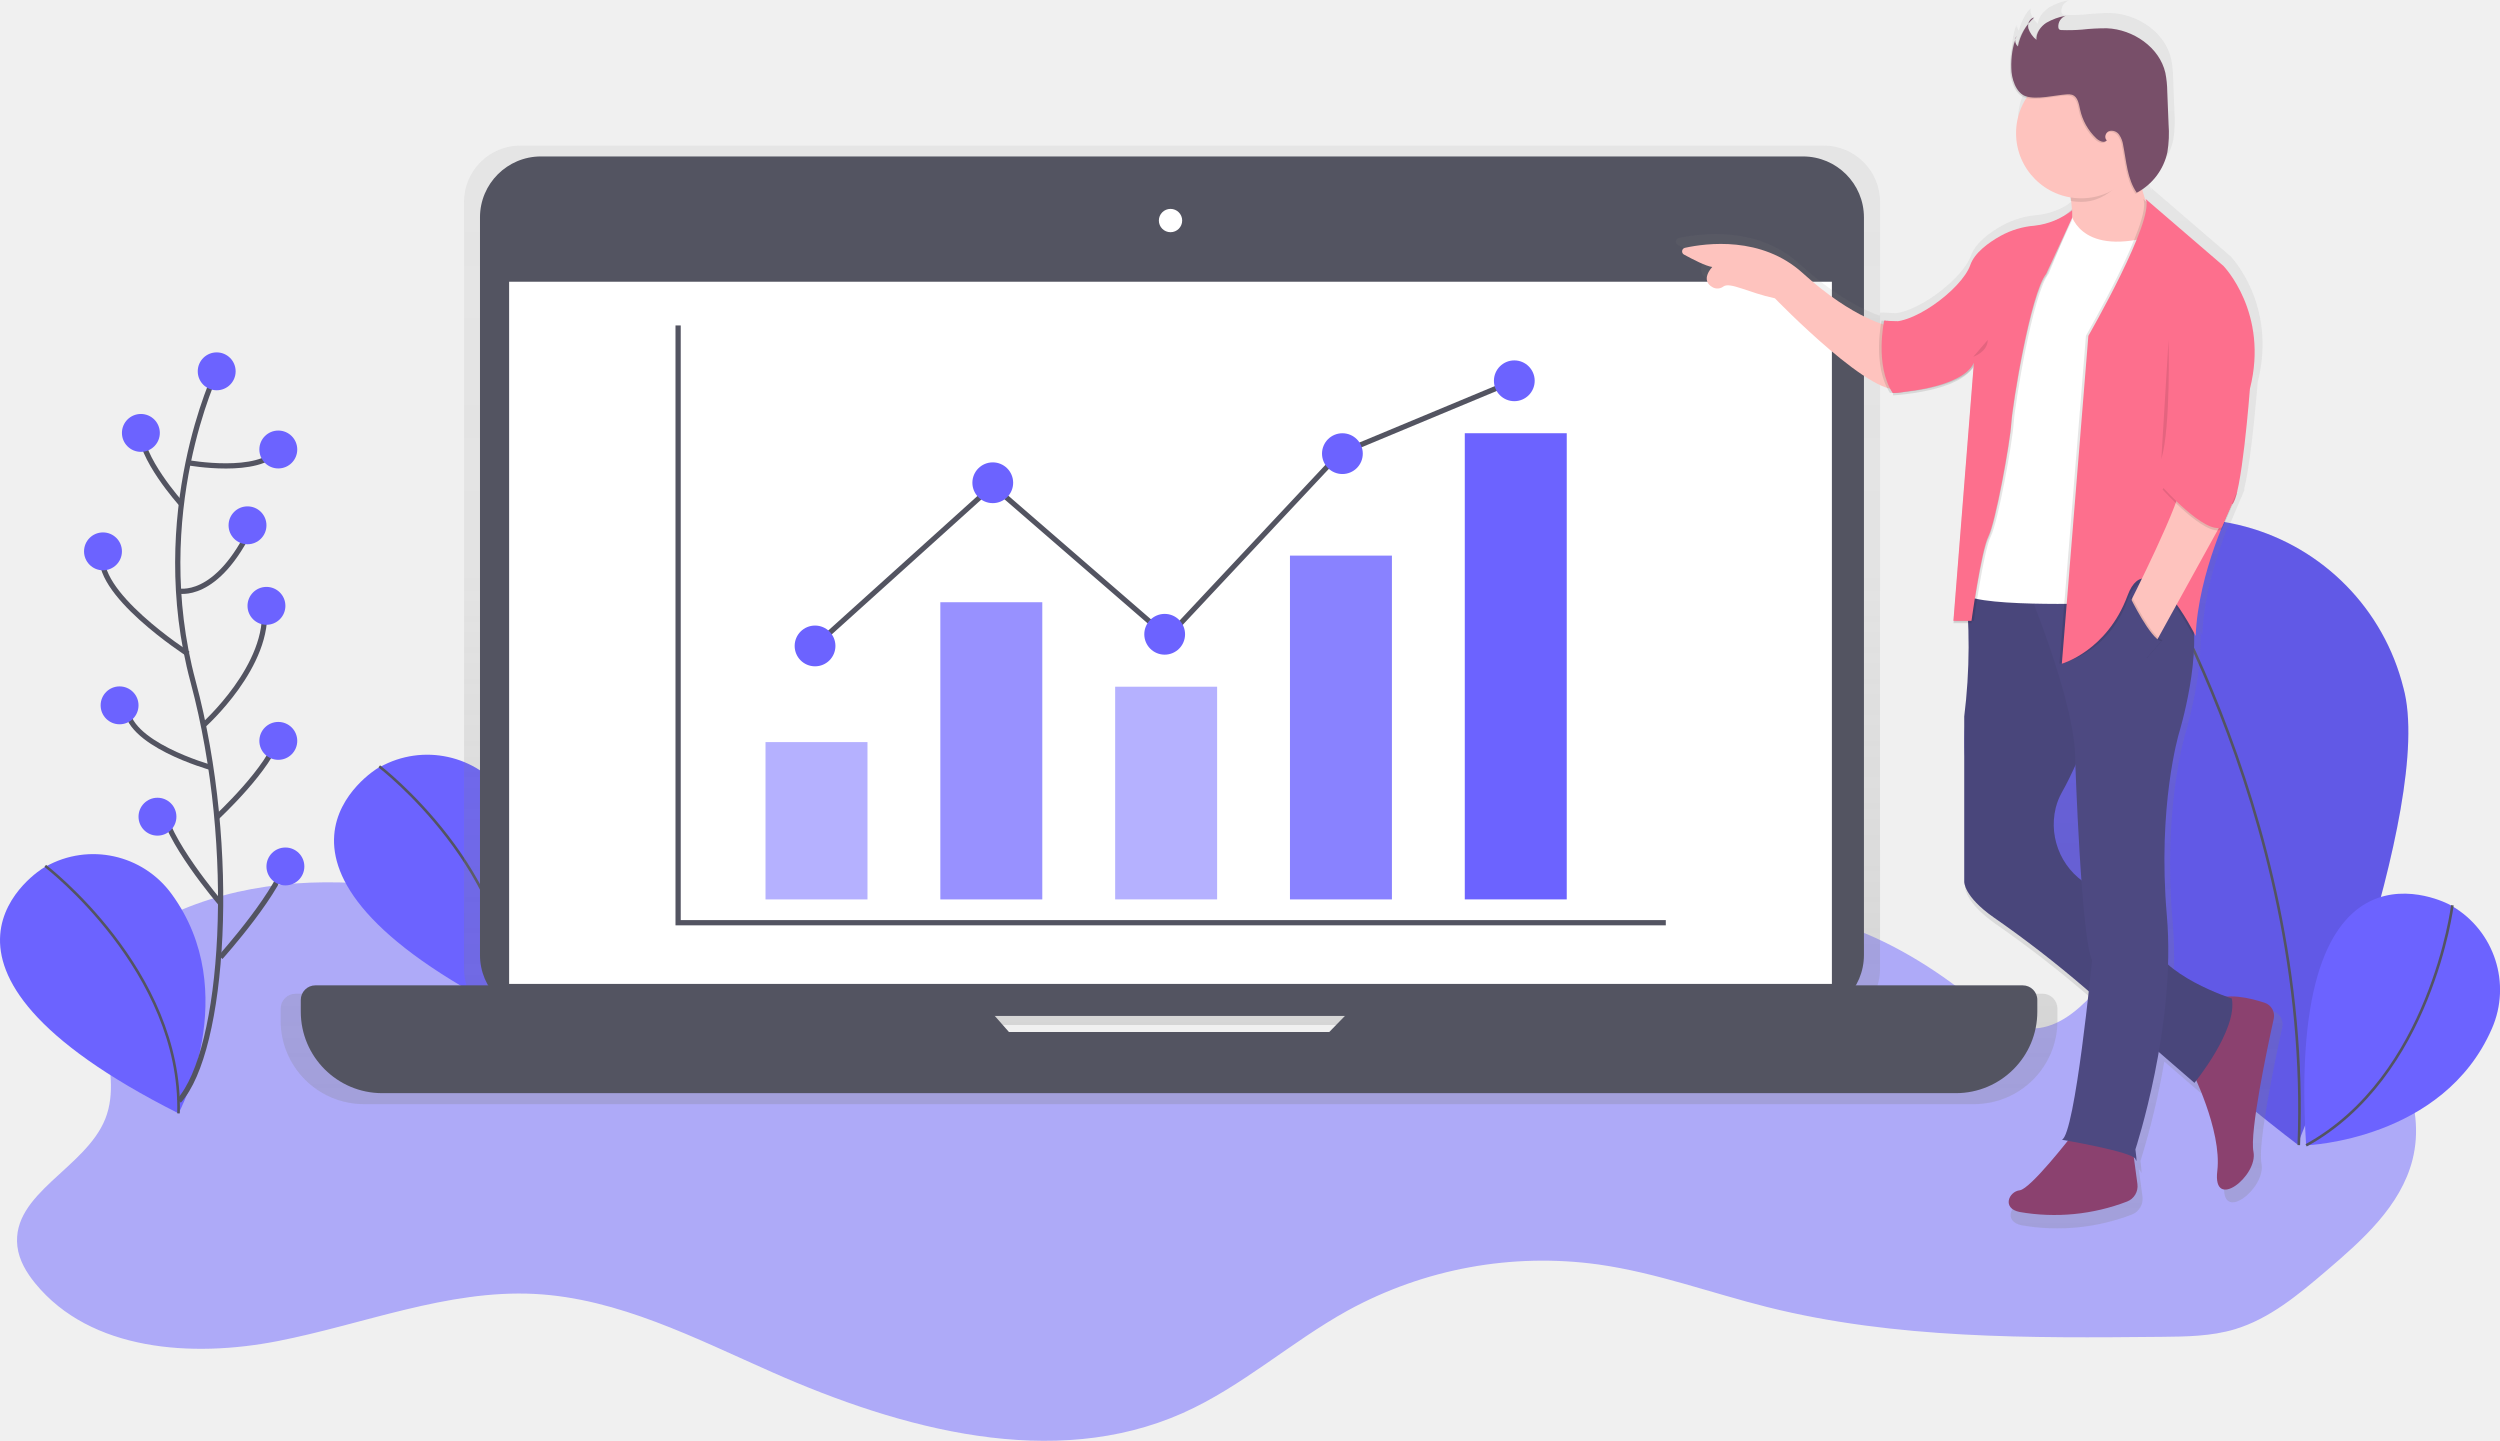
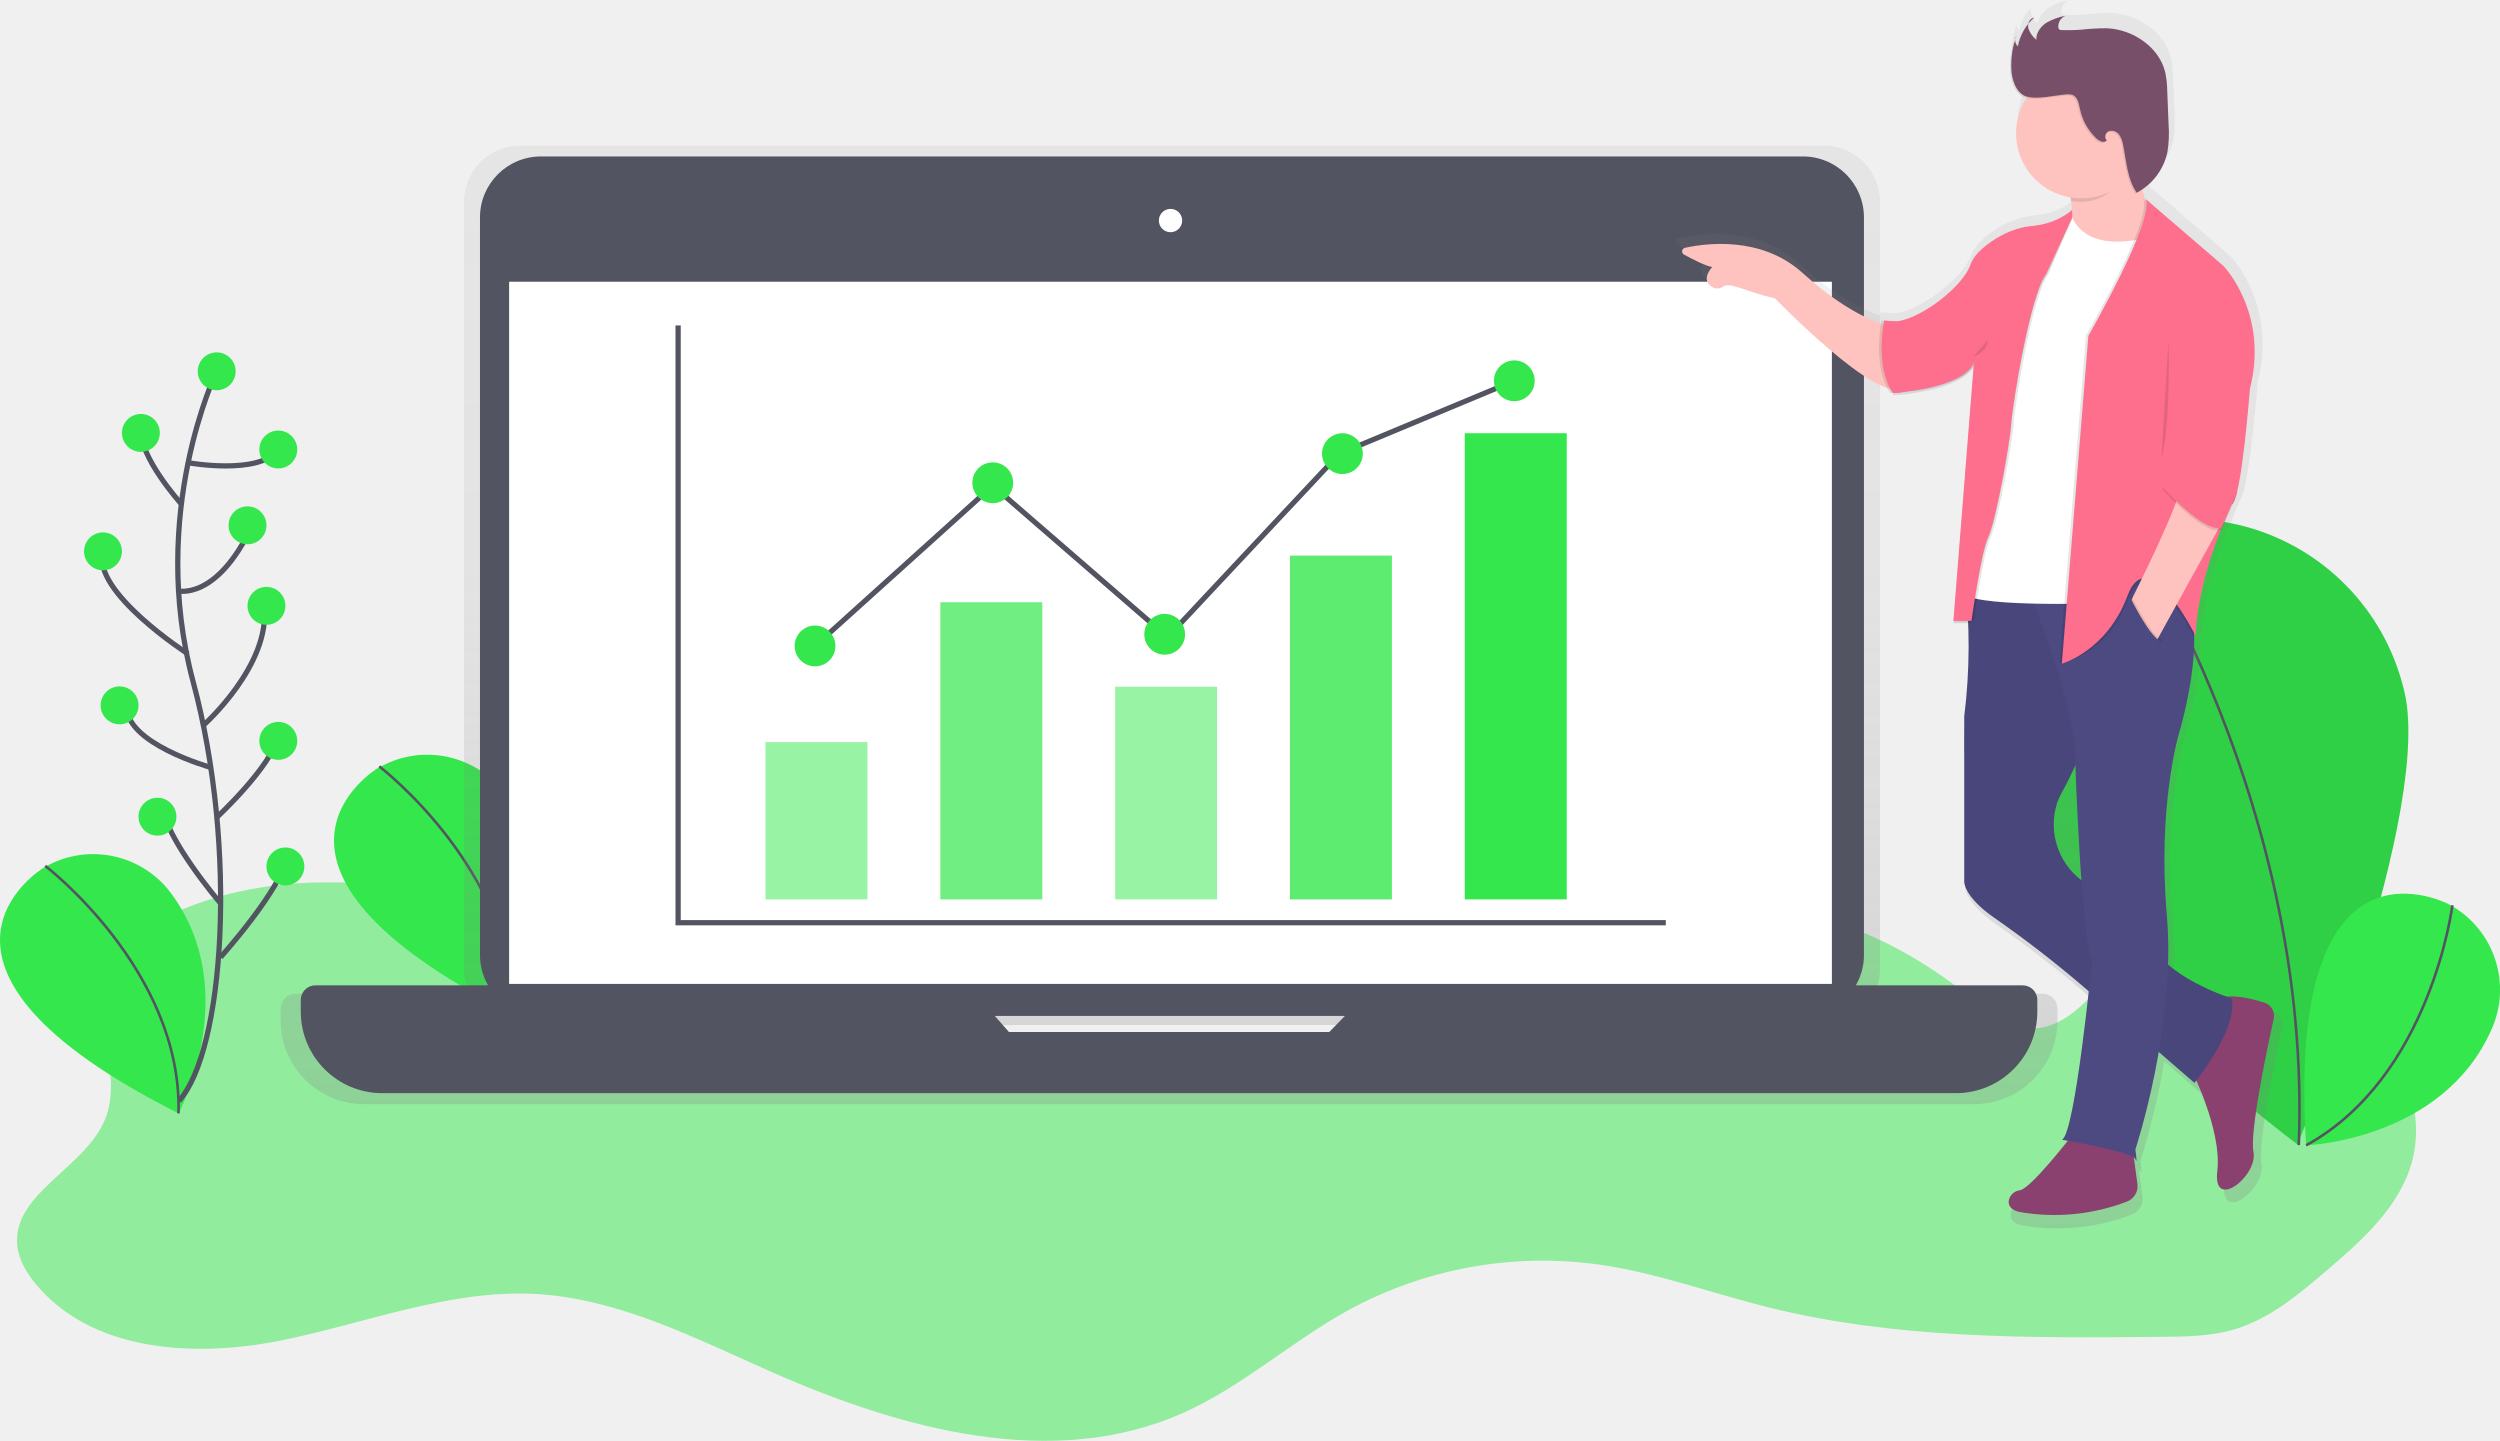
<svg xmlns="http://www.w3.org/2000/svg" xmlns:xlink="http://www.w3.org/1999/xlink" id="02a143c3-6017-4373-a226-06a05c845178" data-name="Layer 1" width="954" height="549.86" viewBox="0 0 954 549.86">
  <defs>
    <linearGradient id="6beaf3f8-3e45-4d0f-940e-4f825d2ab248" x1="569.11" y1="596.37" x2="569.11" y2="230.62" gradientUnits="userSpaceOnUse">
      <stop offset="0" stop-color="gray" stop-opacity="0.25" />
      <stop offset="0.54" stop-color="gray" stop-opacity="0.12" />
      <stop offset="1" stop-color="gray" stop-opacity="0.1" />
    </linearGradient>
    <linearGradient id="618658e0-5682-4211-900b-639feb09c488" x1="878.33" y1="643.77" x2="878.33" y2="175.07" xlink:href="#6beaf3f8-3e45-4d0f-940e-4f825d2ab248" />
  </defs>
-   <path d="M359.74,535.18c-57.68-19.93-123.63-36.8-177.52-8.16-6.83,3.63-13.56,8.2-17.24,15-9.72,17.89,5.73,41.09-1.8,60s-35.87,28.43-33.55,48.63c.61,5.28,3.47,10.06,6.84,14.18,21.11,25.79,59.81,28.4,92.52,22s64.7-19.67,98-18c32,1.65,61.44,17,90.76,29.92,49.43,21.84,107.16,37.51,156.55,15.56,22.63-10.06,41.34-27.19,63-39.15A155.06,155.06,0,0,1,733,657.6c22,3.1,43,10.9,64.53,16.28,48.9,12.21,99.94,11.81,150.33,11.33,9.38-.09,18.91-.2,27.9-2.88,13.31-4,24.29-13.21,34.86-22.22,13.89-11.83,28.52-24.83,33-42.52,5.29-21-5.66-43.32-21.9-57.59s-37-22.07-57.26-29.59c-5-1.84-10.34-3.71-15.46-2.32-3.36.92-6.19,3.16-8.7,5.57-14.38,13.84-26.53,37.25-46.14,33.49-7-1.34-12.73-6.21-18.27-10.71-29.58-24-69.37-42.53-105.07-29.27-26.11,9.7-44.54,34.61-71,43.4-18.82,6.26-39.27,3.55-59.07,4.77-28.8,1.76-56.83,11.94-85.67,11.32-73.54-1.58-134.81-71.9-208.05-65.2-5.74.52-12,1.84-15.52,6.38" transform="translate(-123 -175.07)" fill="#6c63ff" opacity="0.5" />
-   <path d="M267,468.29S205.89,505.18,318.58,562c0,0,24.83-46.1-2.62-83.69a37,37,0,0,0-48-10.52Z" transform="translate(-123 -175.07)" fill="#6c63ff" />
+   <path d="M359.74,535.18c-57.68-19.93-123.63-36.8-177.52-8.16-6.83,3.63-13.56,8.2-17.24,15-9.72,17.89,5.73,41.09-1.8,60s-35.87,28.43-33.55,48.63c.61,5.28,3.47,10.06,6.84,14.18,21.11,25.79,59.81,28.4,92.52,22s64.7-19.67,98-18c32,1.65,61.44,17,90.76,29.92,49.43,21.84,107.16,37.51,156.55,15.56,22.63-10.06,41.34-27.19,63-39.15A155.06,155.06,0,0,1,733,657.6c22,3.1,43,10.9,64.53,16.28,48.9,12.21,99.94,11.81,150.33,11.33,9.38-.09,18.91-.2,27.9-2.88,13.31-4,24.29-13.21,34.86-22.22,13.89-11.83,28.52-24.83,33-42.52,5.29-21-5.66-43.32-21.9-57.59s-37-22.07-57.26-29.59c-5-1.84-10.34-3.71-15.46-2.32-3.36.92-6.19,3.16-8.7,5.57-14.38,13.84-26.53,37.25-46.14,33.49-7-1.34-12.73-6.21-18.27-10.71-29.58-24-69.37-42.53-105.07-29.27-26.11,9.7-44.54,34.61-71,43.4-18.82,6.26-39.27,3.55-59.07,4.77-28.8,1.76-56.83,11.94-85.67,11.32-73.54-1.58-134.81-71.9-208.05-65.2-5.74.52-12,1.84-15.52,6.38" transform="translate(-123 -175.07)" fill="#34e74c" opacity="0.5" />
+   <path d="M267,468.29S205.89,505.18,318.58,562c0,0,24.83-46.1-2.62-83.69a37,37,0,0,0-48-10.52Z" transform="translate(-123 -175.07)" fill="#34e74c" />
  <path d="M267.73,467.52s52.32,40,50.86,94.45" transform="translate(-123 -175.07)" fill="none" stroke="#535461" stroke-miterlimit="10" />
-   <path d="M1040.15,437.56c12.38,45.27-40.43,174.24-40.43,174.24S888.6,527.67,876.21,482.4a85,85,0,1,1,163.93-44.85Z" transform="translate(-123 -175.07)" fill="#6c63ff" />
+   <path d="M1040.15,437.56c12.38,45.27-40.43,174.24-40.43,174.24S888.6,527.67,876.21,482.4a85,85,0,1,1,163.93-44.85Z" transform="translate(-123 -175.07)" fill="#34e74c" />
  <path d="M1040.15,437.56c12.38,45.27-40.43,174.24-40.43,174.24S888.6,527.67,876.21,482.4a85,85,0,1,1,163.93-44.85Z" transform="translate(-123 -175.07)" opacity="0.1" />
  <path d="M936.21,378.27s69.17,104.42,64,233.78" transform="translate(-123 -175.07)" fill="none" stroke="#535461" stroke-miterlimit="10" />
-   <path d="M1057.8,520.3s-62.72-34.12-54.78,91.83c0,0,52.32-1.87,70.89-44.55a37,37,0,0,0-15.19-46.75Z" transform="translate(-123 -175.07)" fill="#6c63ff" />
+   <path d="M1057.8,520.3s-62.72-34.12-54.78,91.83c0,0,52.32-1.87,70.89-44.55a37,37,0,0,0-15.19-46.75Z" transform="translate(-123 -175.07)" fill="#34e74c" />
  <path d="M1058.83,520.52s-8.1,65.38-55.81,91.61" transform="translate(-123 -175.07)" fill="none" stroke="#535461" stroke-miterlimit="10" />
-   <path d="M139.56,506.26s-61.14,36.88,51.56,93.67c0,0,24.83-46.1-2.62-83.69a37,37,0,0,0-48-10.52Z" transform="translate(-123 -175.07)" fill="#6c63ff" />
+   <path d="M139.56,506.26s-61.14,36.88,51.56,93.67c0,0,24.83-46.1-2.62-83.69a37,37,0,0,0-48-10.52Z" transform="translate(-123 -175.07)" fill="#34e74c" />
  <path d="M140.26,505.49s52.32,40,50.86,94.45" transform="translate(-123 -175.07)" fill="none" stroke="#535461" stroke-miterlimit="10" />
  <path d="M902.43,554.27H838.18a21.42,21.42,0,0,0,2.24-9.57V252.14a21.51,21.51,0,0,0-21.51-21.51H321.58a21.51,21.51,0,0,0-21.51,21.51V544.71a21.42,21.42,0,0,0,2.24,9.57H235.79A5.69,5.69,0,0,0,230.1,560v4.59a31.82,31.82,0,0,0,31.82,31.82H876.3a31.82,31.82,0,0,0,31.82-31.82V560A5.69,5.69,0,0,0,902.43,554.27Zm-395.89,18.2L501,566.22H637.78l-6.1,6.26Z" transform="translate(-123 -175.07)" fill="url(#6beaf3f8-3e45-4d0f-940e-4f825d2ab248)" />
  <rect x="183.16" y="59.7" width="528.12" height="327.99" rx="23.26" ry="23.26" fill="#535461" />
  <rect x="194.28" y="107.51" width="504.77" height="267.95" fill="#fff" />
  <circle cx="446.67" cy="84.16" r="4.45" fill="#fff" />
  <path d="M647.6,551.08l-17.34,17.79H508l-15.67-17.79H243.34a5.56,5.56,0,0,0-5.56,5.56v4.48a31.1,31.1,0,0,0,31.1,31.1H869.34a31.1,31.1,0,0,0,31.1-31.1v-4.48a5.56,5.56,0,0,0-5.56-5.56Z" transform="translate(-123 -175.07)" fill="#535461" />
  <polyline points="258.77 124.19 258.77 352.11 635.67 352.11" fill="none" stroke="#535461" stroke-miterlimit="10" stroke-width="2" />
-   <rect x="292.12" y="283.18" width="38.91" height="60.04" fill="#6c63ff" opacity="0.5" />
-   <rect x="358.83" y="229.81" width="38.91" height="113.41" fill="#6c63ff" opacity="0.7" />
-   <rect x="425.54" y="262.05" width="38.91" height="81.16" fill="#6c63ff" opacity="0.5" />
-   <rect x="492.25" y="212.02" width="38.91" height="131.2" fill="#6c63ff" opacity="0.8" />
-   <rect x="558.96" y="165.32" width="38.91" height="177.89" fill="#6c63ff" />
+   <rect x="292.12" y="283.18" width="38.91" height="60.04" fill="#34e74c" opacity="0.5" />
+   <rect x="358.83" y="229.81" width="38.91" height="113.41" fill="#34e74c" opacity="0.7" />
+   <rect x="425.54" y="262.05" width="38.91" height="81.16" fill="#34e74c" opacity="0.5" />
+   <rect x="492.25" y="212.02" width="38.91" height="131.2" fill="#34e74c" opacity="0.8" />
+   <rect x="558.96" y="165.32" width="38.91" height="177.89" fill="#34e74c" />
  <polyline points="311.02 246.49 378.84 185.34 445.55 243.15 511.15 173.11 577.86 145.31" fill="none" stroke="#535461" stroke-miterlimit="10" stroke-width="2" />
-   <circle cx="311.02" cy="246.49" r="7.78" fill="#6c63ff" />
-   <circle cx="444.44" cy="242.04" r="7.78" fill="#6c63ff" />
-   <circle cx="512.26" cy="173.11" r="7.78" fill="#6c63ff" />
-   <circle cx="378.84" cy="184.22" r="7.78" fill="#6c63ff" />
-   <circle cx="577.86" cy="145.31" r="7.78" fill="#6c63ff" />
+   <circle cx="311.02" cy="246.49" r="7.78" fill="#34e74c" />
+   <circle cx="444.44" cy="242.04" r="7.78" fill="#34e74c" />
+   <circle cx="512.26" cy="173.11" r="7.78" fill="#34e74c" />
+   <circle cx="378.84" cy="184.22" r="7.78" fill="#34e74c" />
+   <circle cx="577.86" cy="145.31" r="7.78" fill="#34e74c" />
  <path d="M990.31,560.82c-4.1-1.35-10.18-2.91-15-2.36-4.59-1.67-15.38-6-22.75-12.52a164.07,164.07,0,0,0-.49-19.22c-3.77-42.87,4.71-71.13,4.71-71.13s6.66-21.56,5.93-39.45c.43.81.67,1.29.67,1.29.58-15.43,5.84-31.4,9.78-41.35a3.32,3.32,0,0,0,.44-.16L978,365.48a9.06,9.06,0,0,0,.83-1.93l.71-1.65-.21-.09c.07-.27.14-.56.21-.85h0c2.81-11.89,5-40.09,5-40.09,7.54-29.68-10.36-48-10.36-48l-30.38-26.14a3.85,3.85,0,0,1,.3,1.07l-.25-.22c-.43-1.23-.9-2.7-1.36-4.38a23.1,23.1,0,0,0,3-2.57,23.33,23.33,0,0,0,6.81-12.15,46.07,46.07,0,0,0,.45-11l-.5-12.61a40,40,0,0,0-.75-7.35c-2.29-10-12.54-17-22.83-17.46a83.45,83.45,0,0,0-9.8.52,65.93,65.93,0,0,1-8,.17,1.44,1.44,0,0,1-.86-.23,1.26,1.26,0,0,1-.37-.87,4.34,4.34,0,0,1,1.06-3.25,4,4,0,0,1,1.38-.79l-.73.17a4,4,0,0,1,1.2-.65,23.29,23.29,0,0,0-7.58,2.75,9.79,9.79,0,0,0-1.77,1.49,7.73,7.73,0,0,0-2.56,4.76,8.86,8.86,0,0,1-2.7-4,4,4,0,0,1,0-1.94q-.27.33-.52.68c0-.07,0-.14,0-.21a20.22,20.22,0,0,0-4,8.14,3.17,3.17,0,0,1-.72-2.34c-.15.47-.29.94-.42,1.41a3.26,3.26,0,0,1,0-.94,32.21,32.21,0,0,0-1.57,11.18c0,3.78,1.68,9.67,5.73,11,.21.07.42.12.64.17a25.43,25.43,0,0,0,17.15,38.84q.1.69.19,1.45l.16,0c.11,1,.2,2.1.26,3.22a21.67,21.67,0,0,1-3.34,2.68,27.54,27.54,0,0,1-11.12,3.68,33.1,33.1,0,0,0-13.37,4c-4.85,2.71-10.2,6.66-11.88,11.46-2.8,8-18.22,20.45-28.56,22l-3.68-.21-.27-.08v.07l-.9-.05-.05,0h-.24v.05l-.93-.05s-.09.43-.22,1.19c-5.2-1.79-16.25-6.75-30.63-19.8-16-14.53-37.65-11.67-46-9.84a1.43,1.43,0,0,0-.38,2.65c3.37,1.85,8.59,4.54,11,4.84,0,0-5,5.23.32,8a3.86,3.86,0,0,0,4-.39c2.58-1.89,9.75,2.39,20.14,4.62,0,0,29.32,30.34,43.88,35a20.93,20.93,0,0,0,1.11,1.93l.9-.07,0,.07H845l.11,1s22.64-1.19,30-9.41a11.79,11.79,0,0,0,1.43-1.53l-7.87,99h.07l-.07.94h5.79A218.25,218.25,0,0,1,872.89,449v64.54s-.3,5.68,11.5,14a441.06,441.06,0,0,1,35.72,27.69l1.43,1.24c-2.17,19.75-6.71,56.56-10.5,57.93l2.34.41c-4,5.07-15.36,19-18.82,19.37-4.24.47-7.07,7.07,0,8.48a79.21,79.21,0,0,0,42-4.14,6.41,6.41,0,0,0,4-6.82l-1.37-10.4a1.46,1.46,0,0,1,.6.63c.94,2.83,0-3.77,0-3.77a294.73,294.73,0,0,0,9.11-38l14,12.1s.28-.35.77-1c3.43,7.78,9.55,23.7,8.18,35.36-1.88,16,16,1.88,14.13-7.54-1.52-7.62,5.28-39.92,7.93-52A5.37,5.37,0,0,0,990.31,560.82Z" transform="translate(-123 -175.07)" fill="url(#618658e0-5682-4211-900b-639feb09c488)" />
  <path d="M844,299.49s-13.34-2.3-33.12-20.24c-15.65-14.19-36.76-11.4-44.9-9.61a1.39,1.39,0,0,0-.37,2.58c3.29,1.8,8.39,4.43,10.78,4.73,0,0-4.93,5.1.31,7.83a3.77,3.77,0,0,0,3.94-.38c2.52-1.84,9.52,2.34,19.67,4.51,0,0,39.56,40.94,48.76,34Z" transform="translate(-123 -175.07)" fill="#fec3be" />
  <path d="M912.11,243.83s3.68,15.64,0,26.68l16.56,2.3,14.72-7.36v-9.66s-6.9-14.72-5.06-31.74Z" transform="translate(-123 -175.07)" fill="#fec3be" />
  <path d="M959,582.83s12,23.46,10.12,39.1,15.64,1.84,13.8-7.36c-1.49-7.44,5.15-39,7.74-50.74a5.24,5.24,0,0,0-3.48-6.11c-5.53-1.82-14.79-4.05-19.44-.64C960.87,562.13,959,582.83,959,582.83Z" transform="translate(-123 -175.07)" fill="#8b416f" />
  <path d="M913.49,608.59s-15.64,20.24-19.78,20.7-6.9,6.9,0,8.28a77.34,77.34,0,0,0,41-4,6.26,6.26,0,0,0,3.93-6.66L936,607.21Z" transform="translate(-123 -175.07)" fill="#8b416f" />
  <path d="M887.73,393.78l-15,2a219.53,219.53,0,0,1-.18,52.73v63s-.29,5.55,11.23,13.62a430.67,430.67,0,0,1,34.88,27l41.74,36.16s16.56-20.24,14.26-32.2c0,0-27.6-8.74-31.28-23-2.11-8.16-12.81-15-21.57-19.3a26.82,26.82,0,0,1-14.35-30.44,23.47,23.47,0,0,1,2.35-5.91c7.36-12.88,17.94-41.86,17.94-41.86L907.51,397Z" transform="translate(-123 -175.07)" fill="#4d4981" />
  <path d="M887.73,393.78l-15,2a219.53,219.53,0,0,1-.18,52.73v63s-.29,5.55,11.23,13.62a430.67,430.67,0,0,1,34.88,27l41.74,36.16s16.56-20.24,14.26-32.2c0,0-27.6-8.74-31.28-23-2.11-8.16-12.81-15-21.57-19.3a26.82,26.82,0,0,1-14.35-30.44,23.47,23.47,0,0,1,2.35-5.91c7.36-12.88,17.94-41.86,17.94-41.86L907.51,397Z" transform="translate(-123 -175.07)" opacity="0.05" />
  <path d="M909.81,610s27.14,4.6,28.06,7.36,0-3.68,0-3.68,15.64-47.38,12-89.23,4.6-69.46,4.6-69.46,9.66-31.28,4.14-49.22-63.48-10.12-63.48-10.12,20.24,47.38,19.78,69.92c0,0,2.3,68.08,6.44,75.9C921.31,541.43,914.87,608.13,909.81,610Z" transform="translate(-123 -175.07)" fill="#4d4981" />
  <path d="M913,255.79s2.76,17,30.36,9.66L925,405.28s-53.36,1.84-52.9-4.6l11-84.63Z" transform="translate(-123 -175.07)" fill="#fff" />
  <path d="M913.72,254.87a22.42,22.42,0,0,1-13.29,6.31,32.33,32.33,0,0,0-13.06,3.88c-4.73,2.65-10,6.5-11.6,11.19-3.22,9.2-23.46,24.38-32.66,21.16l3.22,27.6s26.22-1.38,30.82-11.5L869.34,412h6.9s3.68-26.68,6.44-32.2,8.28-35.88,8.74-43.24,7.36-49.68,13.34-57l9-21.85Z" transform="translate(-123 -175.07)" opacity="0.1" />
  <path d="M913.72,256.25a28.47,28.47,0,0,1-14.21,5.85A32.33,32.33,0,0,0,886.46,266c-4.73,2.65-10,6.5-11.6,11.19-3.22,9.2-23.46,24.38-32.66,21.16l3.22,27.6s26.22-1.38,30.82-11.5l-7.82,98.43h6.9s3.68-26.68,6.44-32.2,8.28-35.88,8.74-43.24,7.36-49.68,13.34-57L913.72,259Z" transform="translate(-123 -175.07)" opacity="0.1" />
  <path d="M913.72,255.33a28.47,28.47,0,0,1-14.21,5.85,32.33,32.33,0,0,0-13.06,3.88c-4.73,2.65-10,6.5-11.6,11.19-3.22,9.2-23.46,24.38-32.66,21.16l3.22,27.6s26.22-1.38,30.82-11.5L868.42,412h6.9s3.68-26.68,6.44-32.2,8.28-35.88,8.74-43.24,7.36-49.68,13.34-57l9.89-21.39Z" transform="translate(-123 -175.07)" fill="#fd6f8d" />
  <path d="M937.18,237.62c-.6-4.36.6-7.08,1.15-12.19l-26.22,19.78s.63,2.67,1.11,6.58a25,25,0,0,0,4,.32C926.32,252.11,932.87,245,937.18,237.62Z" transform="translate(-123 -175.07)" opacity="0.1" />
  <circle cx="794.17" cy="50.83" r="24.84" fill="#fec3be" />
  <path d="M890.06,201.55a31.44,31.44,0,0,1,2-12.29,3.07,3.07,0,0,0,.52,4,19.68,19.68,0,0,1,6.24-11.06c-1.77.29-2.68,2.48-2.24,4.22a9.6,9.6,0,0,0,3.07,4.32c-.15-2.63,1.59-5.09,3.79-6.53a22.74,22.74,0,0,1,7.4-2.68,4.29,4.29,0,0,0-2.84,4.4,1.23,1.23,0,0,0,.37.85,1.41,1.41,0,0,0,.84.22,64.38,64.38,0,0,0,7.77-.17,81.49,81.49,0,0,1,9.57-.51c10,.42,20.05,7.25,22.29,17a39.09,39.09,0,0,1,.73,7.18l.49,12.31a45,45,0,0,1-.44,10.76,22.8,22.8,0,0,1-11.71,15.48c-3.61-5.23-3.93-11.95-5.18-18.18a9.2,9.2,0,0,0-1.56-4,3.51,3.51,0,0,0-3.85-1.3c-1.35.54-1.93,2.6-.81,3.52-1,1.18-2.87.3-4-.75a21.48,21.48,0,0,1-6.23-11.13c-.45-2.14-.9-4.78-3-5.51a5.58,5.58,0,0,0-2.22-.15c-4.38.3-11.23,2.11-15.47.72C891.7,211,890.06,205.24,890.06,201.55Z" transform="translate(-123 -175.07)" opacity="0.1" />
  <path d="M890.52,201.09a31.44,31.44,0,0,1,2-12.29,3.07,3.07,0,0,0,.52,4,19.68,19.68,0,0,1,6.24-11.06c-1.77.29-2.68,2.48-2.24,4.22a9.6,9.6,0,0,0,3.07,4.32c-.15-2.63,1.59-5.09,3.79-6.53a22.74,22.74,0,0,1,7.4-2.68,4.29,4.29,0,0,0-2.84,4.4,1.23,1.23,0,0,0,.37.85,1.41,1.41,0,0,0,.84.22,64.38,64.38,0,0,0,7.77-.17,81.49,81.49,0,0,1,9.57-.51c10,.42,20.05,7.25,22.29,17a39.09,39.09,0,0,1,.73,7.18l.49,12.31a45,45,0,0,1-.44,10.76,22.8,22.8,0,0,1-11.71,15.48c-3.61-5.23-3.93-11.95-5.18-18.18a9.2,9.2,0,0,0-1.56-4,3.51,3.51,0,0,0-3.85-1.3c-1.35.54-1.93,2.6-.81,3.52-1,1.18-2.87.3-4-.75a21.48,21.48,0,0,1-6.23-11.13c-.45-2.14-.9-4.78-3-5.51a5.58,5.58,0,0,0-2.22-.15c-4.38.3-11.23,2.11-15.47.72C892.16,210.53,890.52,204.78,890.52,201.09Z" transform="translate(-123 -175.07)" fill="#784f69" />
  <path d="M841,297.42s-3.68,17,3.22,27.6l3.91-.32-2.13-27Z" transform="translate(-123 -175.07)" opacity="0.1" />
  <path d="M842,297.42s-3.68,17,3.22,27.6l3.91-.32-2.13-27Z" transform="translate(-123 -175.07)" fill="#fd6f8d" />
  <path d="M940.86,251l29.67,25.53s17.48,17.94,10.12,46.92c0,0-3.22,42.32-6.9,44.16,0,0-12.88,25.76-13.8,50.14,0,0-17.25-34.73-25.07-13.57s-26,24.15-26,24.15L919,303.17S944.54,258.78,940.86,251Z" transform="translate(-123 -175.07)" opacity="0.1" />
  <path d="M941.78,251l29.67,25.53s17.48,17.94,10.12,46.92c0,0-3.22,42.32-6.9,44.16,0,0-12.88,25.76-13.8,50.14,0,0-18.17-36.57-26-15.41s-25.07,26-25.07,26l10.12-125.11S945.46,258.78,941.78,251Z" transform="translate(-123 -175.07)" fill="#fd6f8d" />
  <path d="M955.35,358.83s7.36-5.06,19.32,8.74l-29.44,53.36L935.34,406S956.27,364.81,955.35,358.83Z" transform="translate(-123 -175.07)" fill="#fec3be" />
  <path d="M948.22,361.82s16.28,18.28,22.63,15.35l5.88-13.69L954.66,354Z" transform="translate(-123 -175.07)" opacity="0.1" />
  <path d="M948.22,360.9s16.28,18.28,22.63,15.35l5.88-13.69-22.07-9.48Z" transform="translate(-123 -175.07)" fill="#fd6f8d" />
  <path d="M936.34,402.51s7.75,15.88,11.88,16.8l-6,6.9-8.74-16.56Z" transform="translate(-123 -175.07)" opacity="0.1" />
  <path d="M935.88,403s7.75,15.88,11.88,16.8l-6,6.9L933,410.11Z" transform="translate(-123 -175.07)" fill="#4d4981" />
  <path d="M950.52,304.78s.92,33.12-2.76,45.54" transform="translate(-123 -175.07)" opacity="0.1" />
  <path d="M876,311.22s5.52-1.84,5.52-6.44" transform="translate(-123 -175.07)" opacity="0.1" />
  <path d="M205.69,316.76s-26.22,54.24-9,118.43,11.75,141-5.42,160" transform="translate(-123 -175.07)" fill="none" stroke="#535461" stroke-miterlimit="10" stroke-width="2" />
-   <circle cx="82.69" cy="141.7" r="7.23" fill="#6c63ff" />
+   <circle cx="82.69" cy="141.7" r="7.23" fill="#34e74c" />
  <path d="M194.79,351.65s27.18,4.9,34.41-5" transform="translate(-123 -175.07)" fill="none" stroke="#535461" stroke-miterlimit="10" stroke-width="2" />
  <path d="M192.21,367.4s-16.35-18.09-15.45-28.94" transform="translate(-123 -175.07)" fill="none" stroke="#535461" stroke-miterlimit="10" stroke-width="2" />
  <path d="M190.82,400.54s14.87,3.92,28.44-25" transform="translate(-123 -175.07)" fill="none" stroke="#535461" stroke-miterlimit="10" stroke-width="2" />
  <path d="M194.79,424.64s-37-23.81-32.49-39.17" transform="translate(-123 -175.07)" fill="none" stroke="#535461" stroke-miterlimit="10" stroke-width="2" />
  <path d="M200.57,451.89s25.92-23,23.21-45.63" transform="translate(-123 -175.07)" fill="none" stroke="#535461" stroke-miterlimit="10" stroke-width="2" />
  <path d="M203.39,467.91s-33-9.22-32-23.68" transform="translate(-123 -175.07)" fill="none" stroke="#535461" stroke-miterlimit="10" stroke-width="2" />
  <path d="M205.69,487s20.79-19.26,23.5-31" transform="translate(-123 -175.07)" fill="none" stroke="#535461" stroke-miterlimit="10" stroke-width="2" />
  <path d="M207.14,519.75s-21.33-24.9-22.24-37.55" transform="translate(-123 -175.07)" fill="none" stroke="#535461" stroke-miterlimit="10" stroke-width="2" />
  <path d="M207.14,540.36s23.87-26.52,25.67-39.17" transform="translate(-123 -175.07)" fill="none" stroke="#535461" stroke-miterlimit="10" stroke-width="2" />
-   <circle cx="53.76" cy="165.2" r="7.23" fill="#6c63ff" />
-   <circle cx="45.63" cy="269.16" r="7.23" fill="#6c63ff" />
-   <circle cx="39.3" cy="210.4" r="7.23" fill="#6c63ff" />
-   <circle cx="106.2" cy="171.53" r="7.23" fill="#6c63ff" />
-   <circle cx="106.2" cy="282.72" r="7.23" fill="#6c63ff" />
-   <circle cx="94.45" cy="200.46" r="7.23" fill="#6c63ff" />
-   <circle cx="108.91" cy="330.64" r="7.23" fill="#6c63ff" />
-   <circle cx="60.09" cy="311.65" r="7.23" fill="#6c63ff" />
-   <circle cx="101.68" cy="231.19" r="7.23" fill="#6c63ff" />
+   <circle cx="53.76" cy="165.2" r="7.23" fill="#34e74c" />
+   <circle cx="45.63" cy="269.16" r="7.23" fill="#34e74c" />
+   <circle cx="39.3" cy="210.4" r="7.23" fill="#34e74c" />
+   <circle cx="106.2" cy="171.53" r="7.23" fill="#34e74c" />
+   <circle cx="106.2" cy="282.72" r="7.23" fill="#34e74c" />
+   <circle cx="94.45" cy="200.46" r="7.23" fill="#34e74c" />
+   <circle cx="108.91" cy="330.64" r="7.23" fill="#34e74c" />
+   <circle cx="60.09" cy="311.65" r="7.23" fill="#34e74c" />
+   <circle cx="101.68" cy="231.19" r="7.23" fill="#34e74c" />
</svg>
